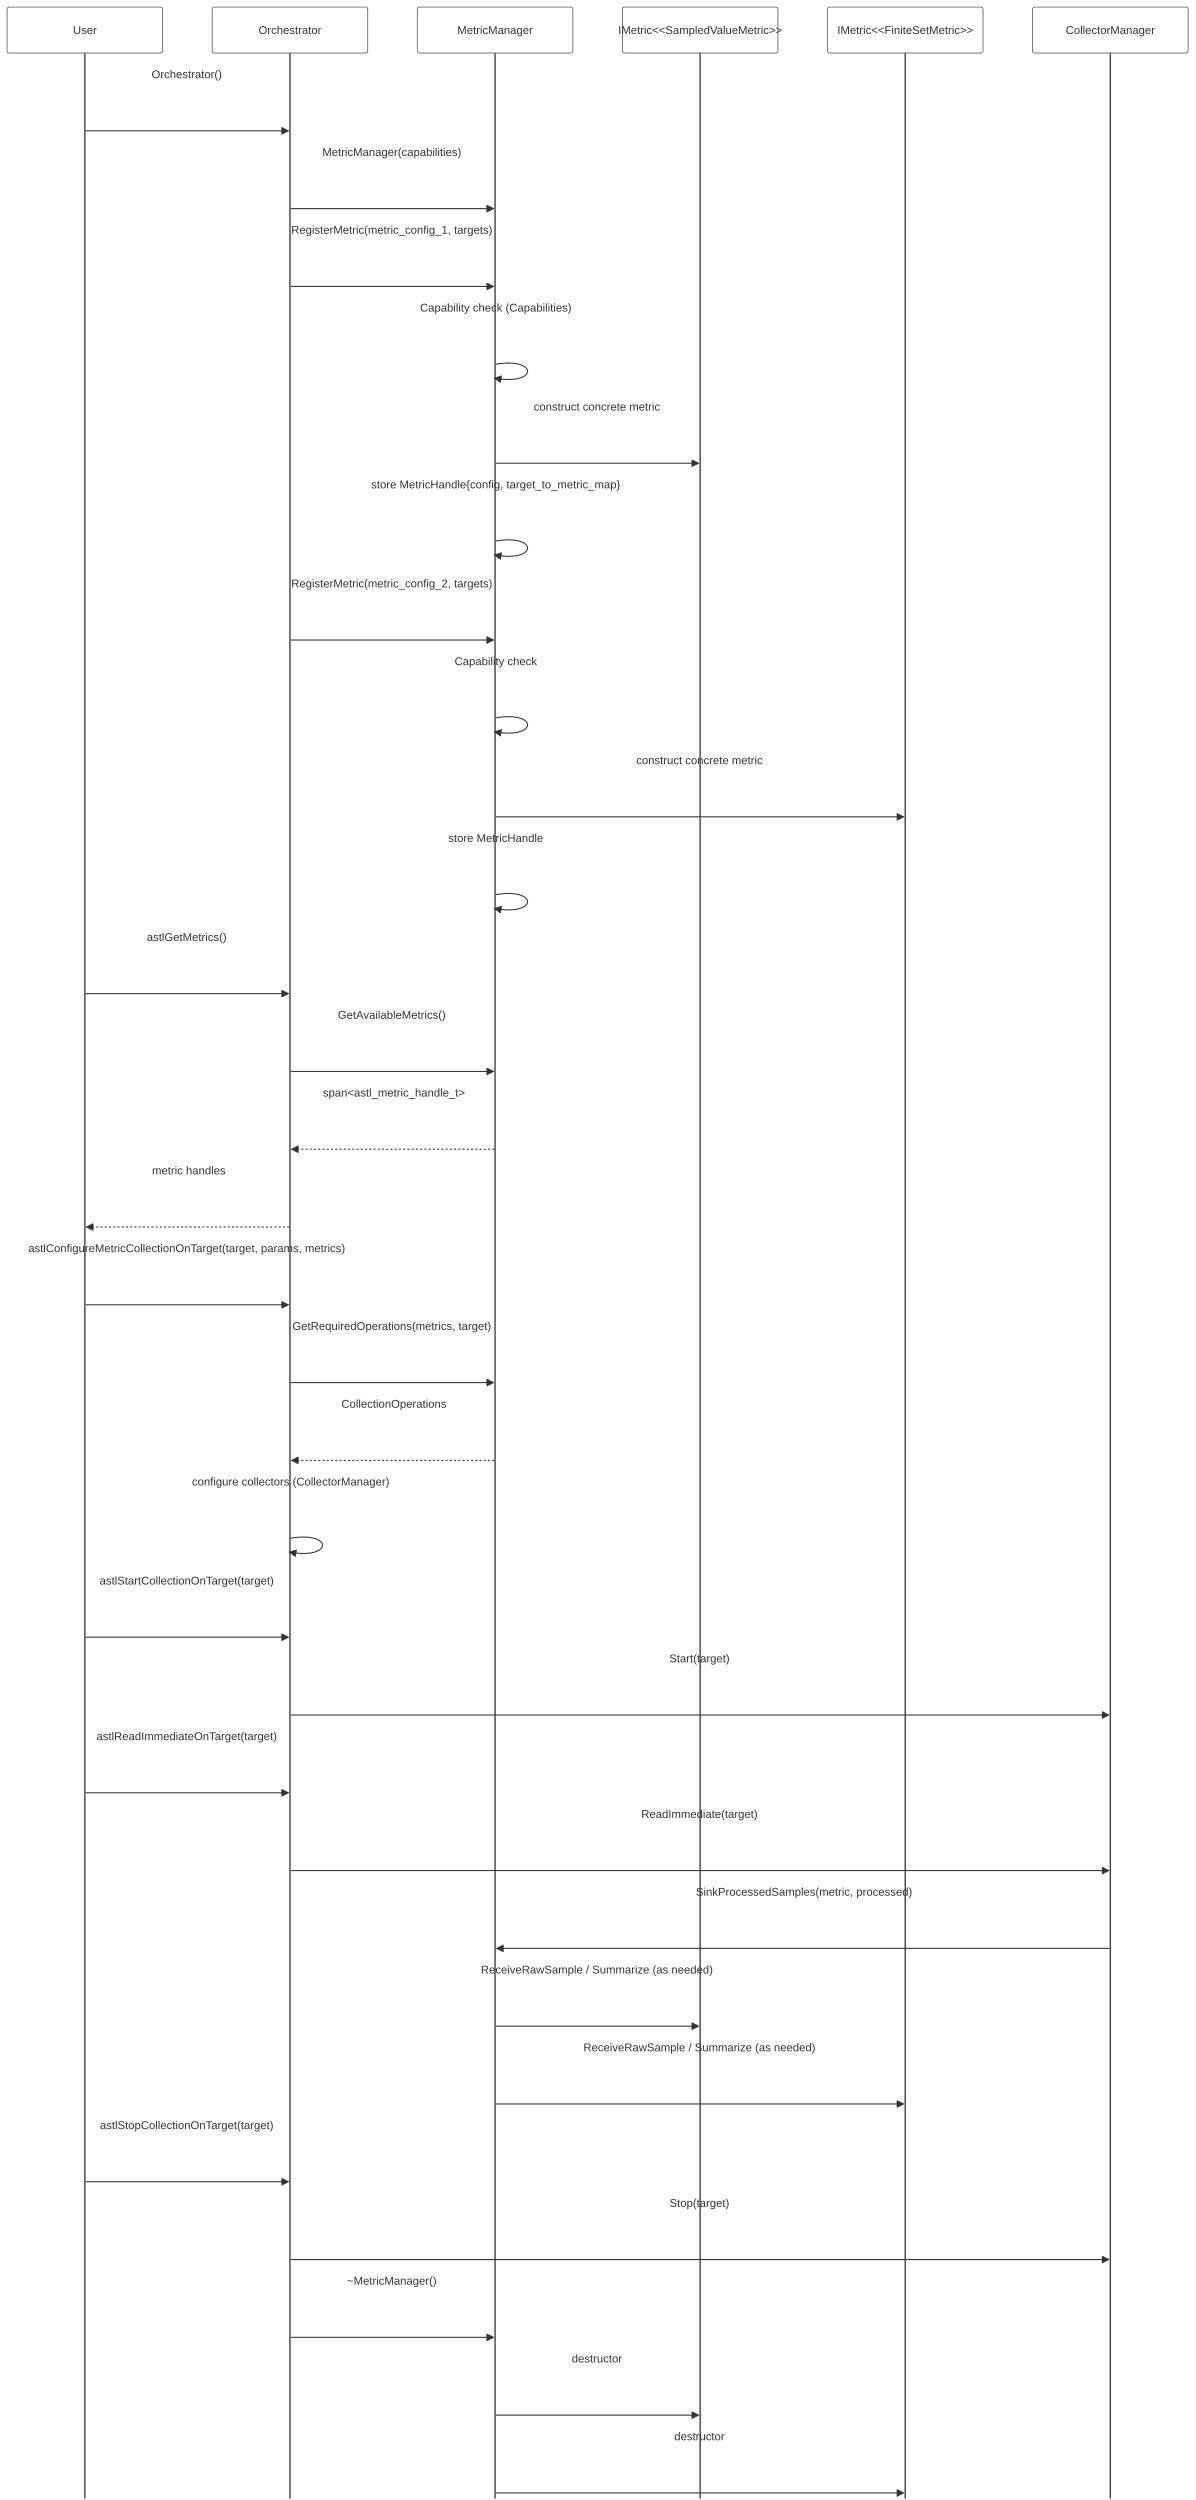
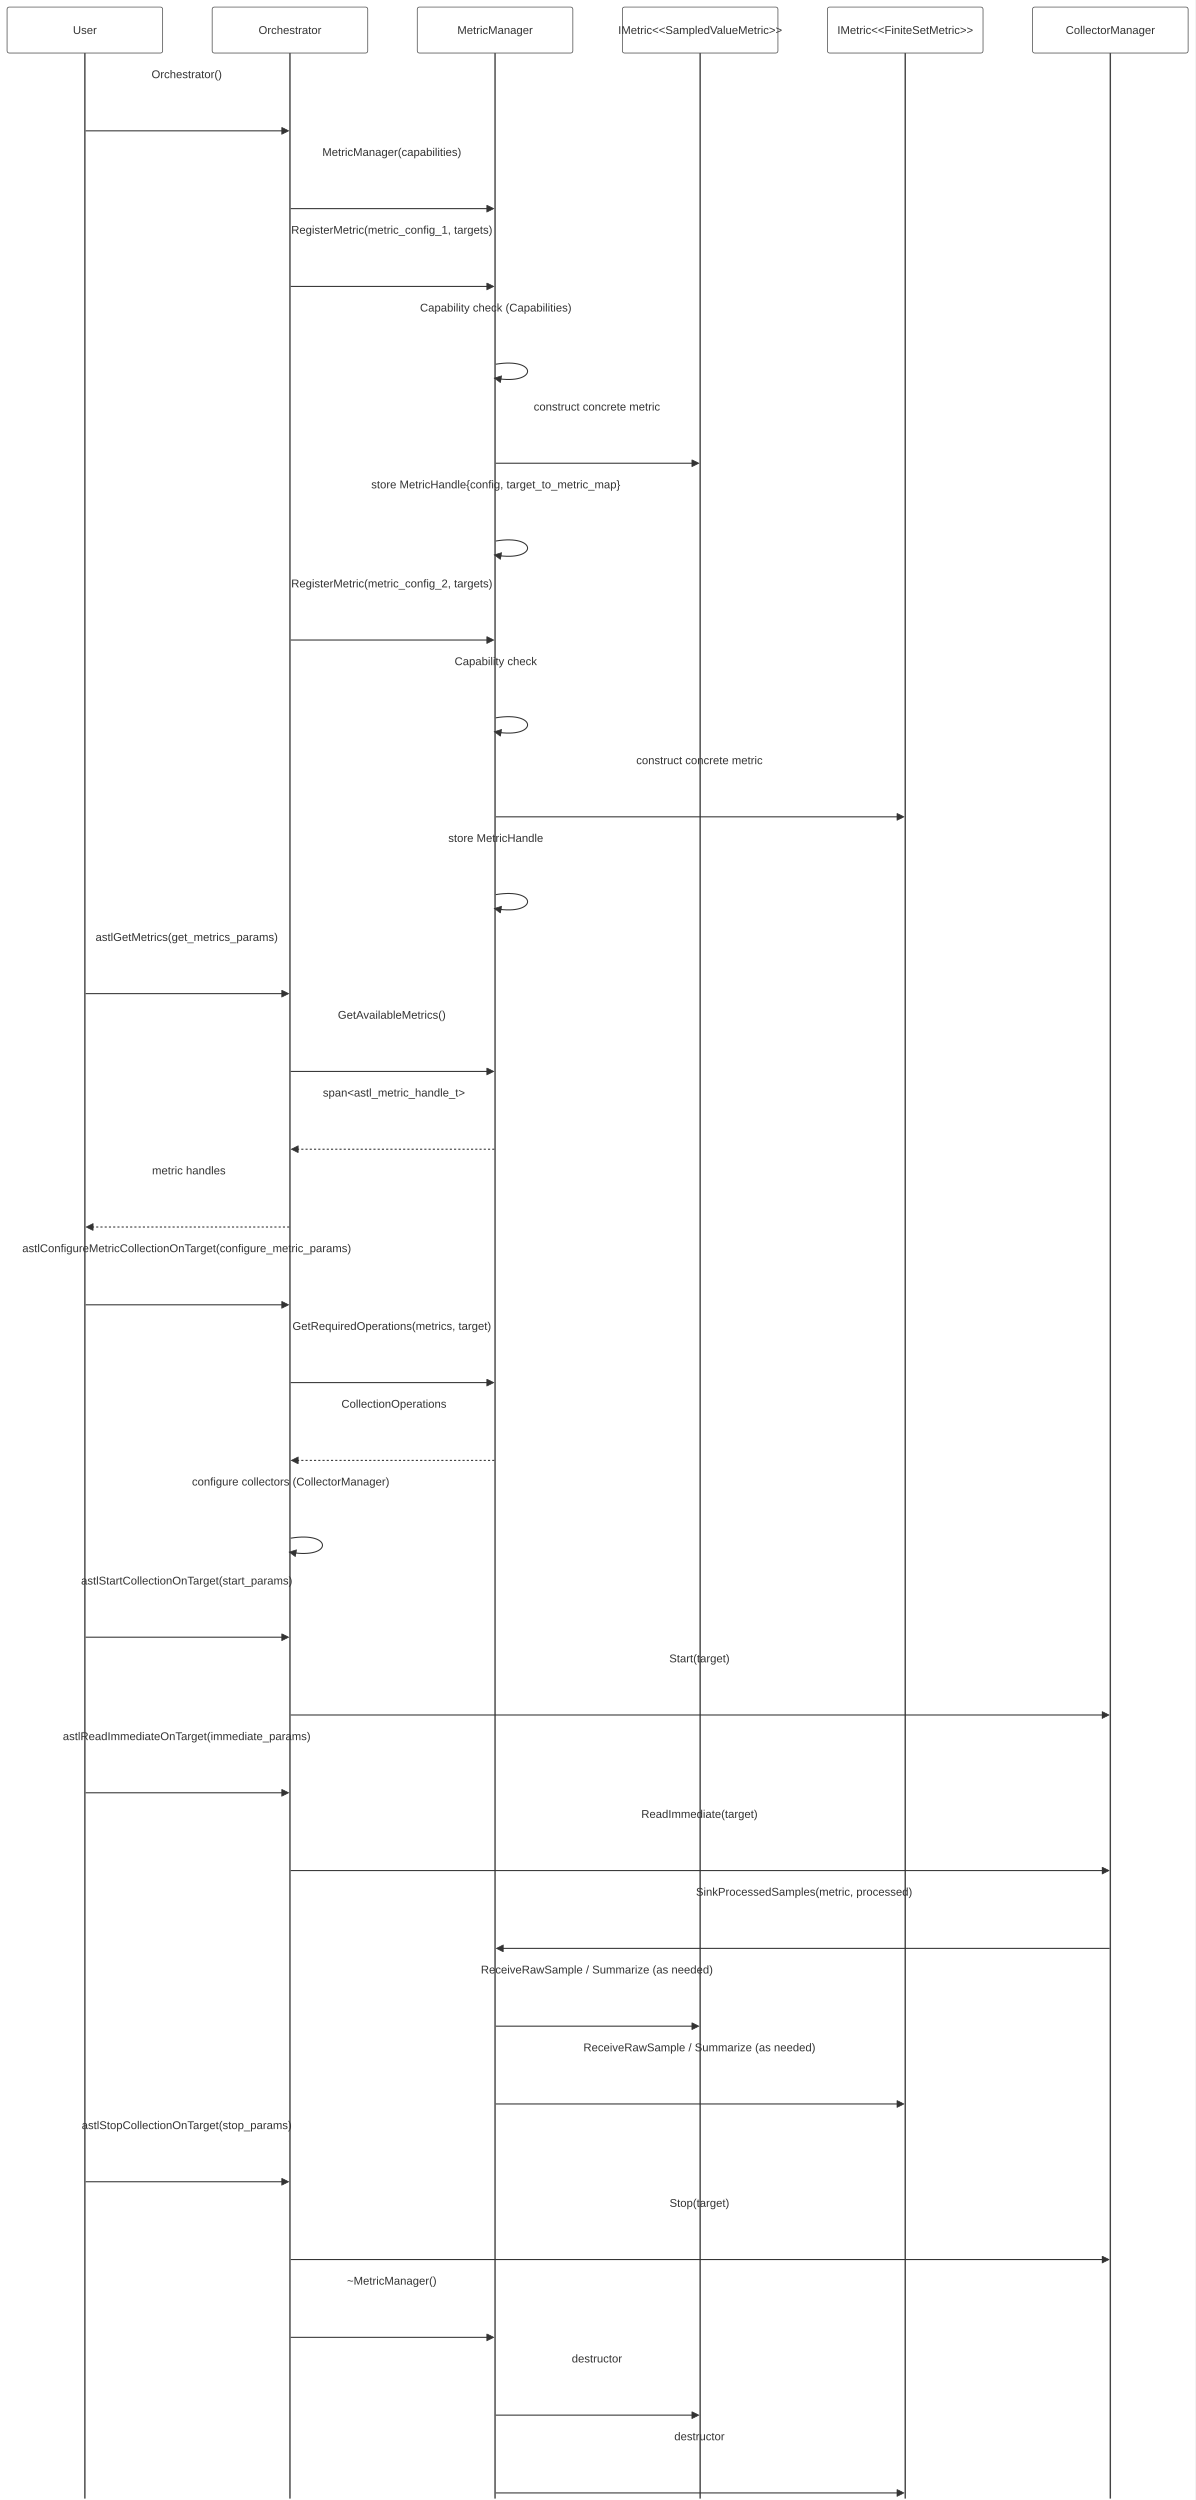
<svg xmlns="http://www.w3.org/2000/svg" id="mmd_MetricManager_sequence_mmd" viewBox="-10 -10 1690 3535" role="graphics-document document" aria-roledescription="sequence">
  <rect x="-10" y="-10" width="1690" height="3535" fill="white" />
  <g>
    <line id="actor5" x1="1560" y1="5" x2="1560" y2="3523" class="200" stroke-width="0.5px" stroke="#999" />
    <g id="root-5">
      <rect x="1450" y="0" fill="#eaeaea" stroke="#666" width="220" height="65" name="CollectorManager" rx="3" ry="3" class="actor actor-top" />
      <text x="1560" y="32.5" style="text-anchor: middle; font-size: 16px; font-weight: 400; font-family: &quot;trebuchet ms&quot;, verdana, arial, sans-serif;;" dominant-baseline="central" alignment-baseline="central" class="actor">
        <tspan x="1560" dy="0">CollectorManager</tspan>
      </text>
    </g>
  </g>
  <g>
    <line id="actor4" x1="1270" y1="5" x2="1270" y2="3523" class="200" stroke-width="0.5px" stroke="#999" />
    <g id="root-4">
      <rect x="1160" y="0" fill="#eaeaea" stroke="#666" width="220" height="65" name="Metric2" rx="3" ry="3" class="actor actor-top" />
      <text x="1270" y="32.5" style="text-anchor: middle; font-size: 16px; font-weight: 400; font-family: &quot;trebuchet ms&quot;, verdana, arial, sans-serif;;" dominant-baseline="central" alignment-baseline="central" class="actor">
        <tspan x="1270" dy="0">IMetric&lt;&lt;FiniteSetMetric&gt;&gt;</tspan>
      </text>
    </g>
  </g>
  <g>
    <line id="actor3" x1="980" y1="5" x2="980" y2="3523" class="200" stroke-width="0.5px" stroke="#999" />
    <g id="root-3">
      <rect x="870" y="0" fill="#eaeaea" stroke="#666" width="220" height="65" name="Metric1" rx="3" ry="3" class="actor actor-top" />
      <text x="980" y="32.5" style="text-anchor: middle; font-size: 16px; font-weight: 400; font-family: &quot;trebuchet ms&quot;, verdana, arial, sans-serif;;" dominant-baseline="central" alignment-baseline="central" class="actor">
        <tspan x="980" dy="0">IMetric&lt;&lt;SampledValueMetric&gt;&gt;</tspan>
      </text>
    </g>
  </g>
  <g>
    <line id="actor2" x1="690" y1="5" x2="690" y2="3523" class="200" stroke-width="0.5px" stroke="#999" />
    <g id="root-2">
      <rect x="580" y="0" fill="#eaeaea" stroke="#666" width="220" height="65" name="MetricManager" rx="3" ry="3" class="actor actor-top" />
      <text x="690" y="32.5" style="text-anchor: middle; font-size: 16px; font-weight: 400; font-family: &quot;trebuchet ms&quot;, verdana, arial, sans-serif;;" dominant-baseline="central" alignment-baseline="central" class="actor">
        <tspan x="690" dy="0">MetricManager</tspan>
      </text>
    </g>
  </g>
  <g>
    <line id="actor1" x1="400" y1="5" x2="400" y2="3523" class="200" stroke-width="0.5px" stroke="#999" />
    <g id="root-1">
      <rect x="290" y="0" fill="#eaeaea" stroke="#666" width="220" height="65" name="Orchestrator" rx="3" ry="3" class="actor actor-top" />
      <text x="400" y="32.5" style="text-anchor: middle; font-size: 16px; font-weight: 400; font-family: &quot;trebuchet ms&quot;, verdana, arial, sans-serif;;" dominant-baseline="central" alignment-baseline="central" class="actor">
        <tspan x="400" dy="0">Orchestrator</tspan>
      </text>
    </g>
  </g>
  <g>
    <line id="actor0" x1="110" y1="5" x2="110" y2="3523" class="200" stroke-width="0.5px" stroke="#999" />
    <g id="root-0">
      <rect x="0" y="0" fill="#eaeaea" stroke="#666" width="220" height="65" name="User" rx="3" ry="3" class="actor actor-top" />
      <text x="110" y="32.5" style="text-anchor: middle; font-size: 16px; font-weight: 400; font-family: &quot;trebuchet ms&quot;, verdana, arial, sans-serif;;" dominant-baseline="central" alignment-baseline="central" class="actor">
        <tspan x="110" dy="0">User</tspan>
      </text>
    </g>
  </g>
  <style>#mmd_MetricManager_sequence_mmd{font-family:"trebuchet ms",verdana,arial,sans-serif;font-size:13px;fill:#333;}#mmd_MetricManager_sequence_mmd .error-icon{fill:#ffffff;}#mmd_MetricManager_sequence_mmd .error-text{fill:#000000;stroke:#000000;}#mmd_MetricManager_sequence_mmd .edge-thickness-normal{stroke-width:2px;}#mmd_MetricManager_sequence_mmd .edge-thickness-thick{stroke-width:3.5px;}#mmd_MetricManager_sequence_mmd .edge-pattern-solid{stroke-dasharray:0;}#mmd_MetricManager_sequence_mmd .edge-pattern-dashed{stroke-dasharray:3;}#mmd_MetricManager_sequence_mmd .edge-pattern-dotted{stroke-dasharray:2;}#mmd_MetricManager_sequence_mmd .marker{fill:#000000;stroke:#000000;}#mmd_MetricManager_sequence_mmd .marker.cross{stroke:#000000;}#mmd_MetricManager_sequence_mmd svg{font-family:"trebuchet ms",verdana,arial,sans-serif;font-size:13px;}#mmd_MetricManager_sequence_mmd .actor{stroke:#444444;fill:#ffffff;}#mmd_MetricManager_sequence_mmd text.actor&gt;tspan{fill:#333;stroke:none;}#mmd_MetricManager_sequence_mmd .actor-line{stroke:grey;}#mmd_MetricManager_sequence_mmd .messageLine0{stroke-width:1.5;stroke-dasharray:none;stroke:#333;}#mmd_MetricManager_sequence_mmd .messageLine1{stroke-width:1.5;stroke-dasharray:2,2;stroke:#333;}#mmd_MetricManager_sequence_mmd #arrowhead path{fill:#333;stroke:#333;}#mmd_MetricManager_sequence_mmd .sequenceNumber{fill:#ffffff;}#mmd_MetricManager_sequence_mmd #sequencenumber{fill:#333;}#mmd_MetricManager_sequence_mmd #crosshead path{fill:#333;stroke:#333;}#mmd_MetricManager_sequence_mmd .messageText{fill:#333;stroke:none;}#mmd_MetricManager_sequence_mmd .labelBox{stroke:#444444;fill:#ffffff;}#mmd_MetricManager_sequence_mmd .labelText,#mmd_MetricManager_sequence_mmd .labelText&gt;tspan{fill:#333;stroke:none;}#mmd_MetricManager_sequence_mmd .loopText,#mmd_MetricManager_sequence_mmd .loopText&gt;tspan{fill:#333;stroke:none;}#mmd_MetricManager_sequence_mmd .loopLine{stroke-width:2px;stroke-dasharray:2,2;stroke:#444444;fill:#444444;}#mmd_MetricManager_sequence_mmd .note{stroke:hsl(52.683, 60%, 73.922%);fill:#fff5ad;}#mmd_MetricManager_sequence_mmd .noteText,#mmd_MetricManager_sequence_mmd .noteText&gt;tspan{fill:#333;stroke:none;}#mmd_MetricManager_sequence_mmd .activation0{fill:hsl(-120, 0%, 100%);stroke:hsl(-120, 0%, 90%);}#mmd_MetricManager_sequence_mmd .activation1{fill:hsl(-120, 0%, 100%);stroke:hsl(-120, 0%, 90%);}#mmd_MetricManager_sequence_mmd .activation2{fill:hsl(-120, 0%, 100%);stroke:hsl(-120, 0%, 90%);}#mmd_MetricManager_sequence_mmd .actorPopupMenu{position:absolute;}#mmd_MetricManager_sequence_mmd .actorPopupMenuPanel{position:absolute;fill:#ffffff;box-shadow:0px 8px 16px 0px rgba(0,0,0,0.2);filter:drop-shadow(3px 5px 2px rgb(0 0 0 / 0.4));}#mmd_MetricManager_sequence_mmd .actor-man line{stroke:#444444;fill:#ffffff;}#mmd_MetricManager_sequence_mmd .actor-man circle,#mmd_MetricManager_sequence_mmd line{stroke:#444444;fill:#ffffff;stroke-width:2px;}#mmd_MetricManager_sequence_mmd :root{--mermaid-font-family:"trebuchet ms",verdana,arial,sans-serif;}</style>
  <g />
  <defs>
    <symbol id="computer" width="24" height="24">
      <path transform="scale(.5)" d="M2 2v13h20v-13h-20zm18 11h-16v-9h16v9zm-10.228 6l.466-1h3.524l.467 1h-4.457zm14.228 3h-24l2-6h2.104l-1.33 4h18.45l-1.297-4h2.073l2 6zm-5-10h-14v-7h14v7z" />
    </symbol>
  </defs>
  <defs>
    <symbol id="database" fill-rule="evenodd" clip-rule="evenodd">
      <path transform="scale(.5)" d="M12.258.001l.256.004.255.005.253.008.251.01.249.012.247.015.246.016.242.019.241.02.239.023.236.024.233.027.231.028.229.031.225.032.223.034.22.036.217.038.214.04.211.041.208.043.205.045.201.046.198.048.194.05.191.051.187.053.183.054.18.056.175.057.172.059.168.06.163.061.16.063.155.064.15.066.074.033.073.033.071.034.07.034.069.035.068.035.067.035.066.035.064.036.064.036.062.036.06.036.06.037.058.037.058.037.055.038.055.038.053.038.052.038.051.039.05.039.048.039.047.039.045.04.044.04.043.04.041.04.04.041.039.041.037.041.036.041.034.041.033.042.032.042.03.042.029.042.027.042.026.043.024.043.023.043.021.043.02.043.018.044.017.043.015.044.013.044.012.044.011.045.009.044.007.045.006.045.004.045.002.045.001.045v17l-.001.045-.002.045-.004.045-.006.045-.007.045-.009.044-.011.045-.012.044-.013.044-.015.044-.017.043-.018.044-.02.043-.021.043-.023.043-.024.043-.026.043-.027.042-.029.042-.03.042-.032.042-.033.042-.034.041-.036.041-.037.041-.039.041-.04.041-.041.04-.043.04-.044.04-.045.04-.047.039-.048.039-.05.039-.051.039-.052.038-.053.038-.055.038-.055.038-.058.037-.058.037-.06.037-.06.036-.062.036-.064.036-.064.036-.066.035-.067.035-.068.035-.069.035-.07.034-.071.034-.073.033-.074.033-.15.066-.155.064-.16.063-.163.061-.168.06-.172.059-.175.057-.18.056-.183.054-.187.053-.191.051-.194.05-.198.048-.201.046-.205.045-.208.043-.211.041-.214.04-.217.038-.22.036-.223.034-.225.032-.229.031-.231.028-.233.027-.236.024-.239.023-.241.02-.242.019-.246.016-.247.015-.249.012-.251.01-.253.008-.255.005-.256.004-.258.001-.258-.001-.256-.004-.255-.005-.253-.008-.251-.01-.249-.012-.247-.015-.245-.016-.243-.019-.241-.02-.238-.023-.236-.024-.234-.027-.231-.028-.228-.031-.226-.032-.223-.034-.22-.036-.217-.038-.214-.04-.211-.041-.208-.043-.204-.045-.201-.046-.198-.048-.195-.05-.19-.051-.187-.053-.184-.054-.179-.056-.176-.057-.172-.059-.167-.06-.164-.061-.159-.063-.155-.064-.151-.066-.074-.033-.072-.033-.072-.034-.07-.034-.069-.035-.068-.035-.067-.035-.066-.035-.064-.036-.063-.036-.062-.036-.061-.036-.06-.037-.058-.037-.057-.037-.056-.038-.055-.038-.053-.038-.052-.038-.051-.039-.049-.039-.049-.039-.046-.039-.046-.04-.044-.04-.043-.04-.041-.04-.04-.041-.039-.041-.037-.041-.036-.041-.034-.041-.033-.042-.032-.042-.03-.042-.029-.042-.027-.042-.026-.043-.024-.043-.023-.043-.021-.043-.02-.043-.018-.044-.017-.043-.015-.044-.013-.044-.012-.044-.011-.045-.009-.044-.007-.045-.006-.045-.004-.045-.002-.045-.001-.045v-17l.001-.045.002-.045.004-.045.006-.045.007-.045.009-.044.011-.045.012-.044.013-.044.015-.044.017-.043.018-.044.02-.043.021-.043.023-.043.024-.043.026-.043.027-.042.029-.042.03-.042.032-.042.033-.042.034-.041.036-.041.037-.041.039-.041.04-.041.041-.04.043-.04.044-.04.046-.04.046-.039.049-.039.049-.039.051-.039.052-.038.053-.038.055-.038.056-.038.057-.037.058-.037.06-.037.061-.036.062-.036.063-.036.064-.036.066-.035.067-.035.068-.035.069-.035.07-.034.072-.034.072-.033.074-.033.151-.066.155-.064.159-.063.164-.061.167-.06.172-.059.176-.057.179-.056.184-.054.187-.053.19-.051.195-.05.198-.048.201-.046.204-.045.208-.043.211-.041.214-.04.217-.038.22-.036.223-.034.226-.032.228-.031.231-.028.234-.027.236-.024.238-.023.241-.02.243-.019.245-.016.247-.015.249-.012.251-.01.253-.008.255-.005.256-.004.258-.001.258.001zm-9.258 20.499v.01l.001.021.003.021.004.022.005.021.006.022.007.022.009.023.01.022.011.023.012.023.013.023.015.023.016.024.017.023.018.024.019.024.021.024.022.025.023.024.024.025.052.049.056.05.061.051.066.051.07.051.075.051.079.052.084.052.088.052.092.052.097.052.102.051.105.052.11.052.114.051.119.051.123.051.127.05.131.05.135.05.139.048.144.049.147.047.152.047.155.047.16.045.163.045.167.043.171.043.176.041.178.041.183.039.187.039.19.037.194.035.197.035.202.033.204.031.209.03.212.029.216.027.219.025.222.024.226.021.23.02.233.018.236.016.24.015.243.012.246.01.249.008.253.005.256.004.259.001.26-.001.257-.004.254-.005.25-.008.247-.011.244-.012.241-.014.237-.016.233-.018.231-.021.226-.021.224-.024.22-.026.216-.027.212-.028.21-.031.205-.031.202-.034.198-.034.194-.036.191-.037.187-.039.183-.04.179-.04.175-.042.172-.043.168-.044.163-.045.16-.046.155-.046.152-.047.148-.048.143-.049.139-.049.136-.05.131-.05.126-.05.123-.051.118-.052.114-.051.11-.052.106-.052.101-.052.096-.052.092-.052.088-.053.083-.051.079-.052.074-.052.07-.051.065-.051.06-.051.056-.05.051-.05.023-.024.023-.025.021-.024.02-.024.019-.024.018-.024.017-.024.015-.023.014-.024.013-.023.012-.023.01-.023.01-.022.008-.022.006-.022.006-.022.004-.022.004-.021.001-.021.001-.021v-4.127l-.077.055-.08.053-.083.054-.085.053-.087.052-.09.052-.093.051-.095.05-.097.05-.1.049-.102.049-.105.048-.106.047-.109.047-.111.046-.114.045-.115.045-.118.044-.12.043-.122.042-.124.042-.126.041-.128.04-.13.04-.132.038-.134.038-.135.037-.138.037-.139.035-.142.035-.143.034-.144.033-.147.032-.148.031-.15.03-.151.03-.153.029-.154.027-.156.027-.158.026-.159.025-.161.024-.162.023-.163.022-.165.021-.166.02-.167.019-.169.018-.169.017-.171.016-.173.015-.173.014-.175.013-.175.012-.177.011-.178.01-.179.008-.179.008-.181.006-.182.005-.182.004-.184.003-.184.002h-.37l-.184-.002-.184-.003-.182-.004-.182-.005-.181-.006-.179-.008-.179-.008-.178-.01-.176-.011-.176-.012-.175-.013-.173-.014-.172-.015-.171-.016-.17-.017-.169-.018-.167-.019-.166-.02-.165-.021-.163-.022-.162-.023-.161-.024-.159-.025-.157-.026-.156-.027-.155-.027-.153-.029-.151-.03-.15-.03-.148-.031-.146-.032-.145-.033-.143-.034-.141-.035-.14-.035-.137-.037-.136-.037-.134-.038-.132-.038-.13-.04-.128-.04-.126-.041-.124-.042-.122-.042-.12-.044-.117-.043-.116-.045-.113-.045-.112-.046-.109-.047-.106-.047-.105-.048-.102-.049-.1-.049-.097-.05-.095-.05-.093-.052-.09-.051-.087-.052-.085-.053-.083-.054-.08-.054-.077-.054v4.127zm0-5.654v.011l.001.021.003.021.004.021.005.022.006.022.007.022.009.022.01.022.011.023.012.023.013.023.015.024.016.023.017.024.018.024.019.024.021.024.022.024.023.025.024.024.052.05.056.05.061.05.066.051.07.051.075.052.079.051.084.052.088.052.092.052.097.052.102.052.105.052.11.051.114.051.119.052.123.05.127.051.131.05.135.049.139.049.144.048.147.048.152.047.155.046.16.045.163.045.167.044.171.042.176.042.178.04.183.04.187.038.19.037.194.036.197.034.202.033.204.032.209.03.212.028.216.027.219.025.222.024.226.022.23.02.233.018.236.016.24.014.243.012.246.01.249.008.253.006.256.003.259.001.26-.001.257-.003.254-.006.25-.008.247-.01.244-.012.241-.015.237-.016.233-.018.231-.02.226-.022.224-.024.22-.025.216-.027.212-.029.21-.03.205-.032.202-.033.198-.035.194-.036.191-.037.187-.039.183-.039.179-.041.175-.042.172-.043.168-.044.163-.045.16-.045.155-.047.152-.047.148-.048.143-.048.139-.05.136-.049.131-.05.126-.051.123-.051.118-.051.114-.052.11-.052.106-.052.101-.052.096-.052.092-.052.088-.052.083-.052.079-.052.074-.051.07-.052.065-.051.06-.05.056-.051.051-.049.023-.025.023-.024.021-.025.02-.024.019-.024.018-.024.017-.024.015-.023.014-.023.013-.024.012-.022.01-.023.01-.023.008-.022.006-.022.006-.022.004-.021.004-.022.001-.021.001-.021v-4.139l-.077.054-.08.054-.083.054-.085.052-.087.053-.09.051-.093.051-.095.051-.097.05-.1.049-.102.049-.105.048-.106.047-.109.047-.111.046-.114.045-.115.044-.118.044-.12.044-.122.042-.124.042-.126.041-.128.04-.13.039-.132.039-.134.038-.135.037-.138.036-.139.036-.142.035-.143.033-.144.033-.147.033-.148.031-.15.03-.151.03-.153.028-.154.028-.156.027-.158.026-.159.025-.161.024-.162.023-.163.022-.165.021-.166.02-.167.019-.169.018-.169.017-.171.016-.173.015-.173.014-.175.013-.175.012-.177.011-.178.009-.179.009-.179.007-.181.007-.182.005-.182.004-.184.003-.184.002h-.37l-.184-.002-.184-.003-.182-.004-.182-.005-.181-.007-.179-.007-.179-.009-.178-.009-.176-.011-.176-.012-.175-.013-.173-.014-.172-.015-.171-.016-.17-.017-.169-.018-.167-.019-.166-.02-.165-.021-.163-.022-.162-.023-.161-.024-.159-.025-.157-.026-.156-.027-.155-.028-.153-.028-.151-.03-.15-.03-.148-.031-.146-.033-.145-.033-.143-.033-.141-.035-.14-.036-.137-.036-.136-.037-.134-.038-.132-.039-.13-.039-.128-.04-.126-.041-.124-.042-.122-.043-.12-.043-.117-.044-.116-.044-.113-.046-.112-.046-.109-.046-.106-.047-.105-.048-.102-.049-.1-.049-.097-.05-.095-.051-.093-.051-.09-.051-.087-.053-.085-.052-.083-.054-.08-.054-.077-.054v4.139zm0-5.666v.011l.001.02.003.022.004.021.005.022.006.021.007.022.009.023.01.022.011.023.012.023.013.023.015.023.016.024.017.024.018.023.019.024.021.025.022.024.023.024.024.025.052.05.056.05.061.05.066.051.07.051.075.052.079.051.084.052.088.052.092.052.097.052.102.052.105.051.11.052.114.051.119.051.123.051.127.05.131.05.135.05.139.049.144.048.147.048.152.047.155.046.16.045.163.045.167.043.171.043.176.042.178.04.183.04.187.038.19.037.194.036.197.034.202.033.204.032.209.03.212.028.216.027.219.025.222.024.226.021.23.02.233.018.236.017.24.014.243.012.246.01.249.008.253.006.256.003.259.001.26-.001.257-.003.254-.006.25-.008.247-.01.244-.013.241-.014.237-.016.233-.018.231-.02.226-.022.224-.024.22-.025.216-.027.212-.029.21-.03.205-.032.202-.033.198-.035.194-.036.191-.037.187-.039.183-.039.179-.041.175-.042.172-.043.168-.044.163-.045.16-.045.155-.047.152-.047.148-.048.143-.049.139-.049.136-.049.131-.051.126-.05.123-.051.118-.052.114-.051.11-.052.106-.052.101-.052.096-.052.092-.052.088-.052.083-.052.079-.052.074-.052.07-.051.065-.051.06-.051.056-.05.051-.049.023-.025.023-.025.021-.024.02-.024.019-.024.018-.024.017-.024.015-.023.014-.024.013-.023.012-.023.01-.022.01-.023.008-.022.006-.022.006-.022.004-.022.004-.021.001-.021.001-.021v-4.153l-.077.054-.08.054-.083.053-.085.053-.087.053-.09.051-.093.051-.095.051-.097.05-.1.049-.102.048-.105.048-.106.048-.109.046-.111.046-.114.046-.115.044-.118.044-.12.043-.122.043-.124.042-.126.041-.128.04-.13.039-.132.039-.134.038-.135.037-.138.036-.139.036-.142.034-.143.034-.144.033-.147.032-.148.032-.15.03-.151.03-.153.028-.154.028-.156.027-.158.026-.159.024-.161.024-.162.023-.163.023-.165.021-.166.02-.167.019-.169.018-.169.017-.171.016-.173.015-.173.014-.175.013-.175.012-.177.01-.178.01-.179.009-.179.007-.181.006-.182.006-.182.004-.184.003-.184.001-.185.001-.185-.001-.184-.001-.184-.003-.182-.004-.182-.006-.181-.006-.179-.007-.179-.009-.178-.01-.176-.01-.176-.012-.175-.013-.173-.014-.172-.015-.171-.016-.17-.017-.169-.018-.167-.019-.166-.02-.165-.021-.163-.023-.162-.023-.161-.024-.159-.024-.157-.026-.156-.027-.155-.028-.153-.028-.151-.03-.15-.03-.148-.032-.146-.032-.145-.033-.143-.034-.141-.034-.14-.036-.137-.036-.136-.037-.134-.038-.132-.039-.13-.039-.128-.041-.126-.041-.124-.041-.122-.043-.12-.043-.117-.044-.116-.044-.113-.046-.112-.046-.109-.046-.106-.048-.105-.048-.102-.048-.1-.05-.097-.049-.095-.051-.093-.051-.09-.052-.087-.052-.085-.053-.083-.053-.08-.054-.077-.054v4.153zm8.74-8.179l-.257.004-.254.005-.25.008-.247.011-.244.012-.241.014-.237.016-.233.018-.231.021-.226.022-.224.023-.22.026-.216.027-.212.028-.21.031-.205.032-.202.033-.198.034-.194.036-.191.038-.187.038-.183.04-.179.041-.175.042-.172.043-.168.043-.163.045-.16.046-.155.046-.152.048-.148.048-.143.048-.139.049-.136.05-.131.05-.126.051-.123.051-.118.051-.114.052-.11.052-.106.052-.101.052-.096.052-.092.052-.088.052-.083.052-.079.052-.074.051-.07.052-.065.051-.06.05-.056.05-.051.05-.023.025-.023.024-.021.024-.02.025-.019.024-.018.024-.017.023-.015.024-.014.023-.013.023-.012.023-.01.023-.01.022-.008.022-.006.023-.006.021-.004.022-.004.021-.001.021-.001.021.001.021.001.021.004.021.004.022.006.021.006.023.008.022.01.022.01.023.012.023.013.023.014.023.015.024.017.023.018.024.019.024.02.025.021.024.023.024.023.025.051.05.056.05.06.05.065.051.07.052.074.051.079.052.083.052.088.052.092.052.096.052.101.052.106.052.11.052.114.052.118.051.123.051.126.051.131.05.136.05.139.049.143.048.148.048.152.048.155.046.16.046.163.045.168.043.172.043.175.042.179.041.183.04.187.038.191.038.194.036.198.034.202.033.205.032.21.031.212.028.216.027.22.026.224.023.226.022.231.021.233.018.237.016.241.014.244.012.247.011.25.008.254.005.257.004.26.001.26-.001.257-.004.254-.005.25-.008.247-.011.244-.012.241-.014.237-.016.233-.018.231-.021.226-.022.224-.023.22-.026.216-.027.212-.028.21-.031.205-.032.202-.033.198-.034.194-.036.191-.038.187-.038.183-.04.179-.041.175-.042.172-.043.168-.043.163-.045.16-.046.155-.046.152-.048.148-.048.143-.048.139-.049.136-.05.131-.05.126-.051.123-.051.118-.051.114-.052.11-.052.106-.052.101-.052.096-.052.092-.052.088-.052.083-.052.079-.052.074-.051.07-.052.065-.051.06-.05.056-.05.051-.05.023-.025.023-.024.021-.024.02-.025.019-.024.018-.024.017-.023.015-.024.014-.023.013-.023.012-.023.01-.023.01-.022.008-.022.006-.023.006-.021.004-.022.004-.021.001-.021.001-.021-.001-.021-.001-.021-.004-.021-.004-.022-.006-.021-.006-.023-.008-.022-.01-.022-.01-.023-.012-.023-.013-.023-.014-.023-.015-.024-.017-.023-.018-.024-.019-.024-.02-.025-.021-.024-.023-.024-.023-.025-.051-.05-.056-.05-.06-.05-.065-.051-.07-.052-.074-.051-.079-.052-.083-.052-.088-.052-.092-.052-.096-.052-.101-.052-.106-.052-.11-.052-.114-.052-.118-.051-.123-.051-.126-.051-.131-.05-.136-.05-.139-.049-.143-.048-.148-.048-.152-.048-.155-.046-.16-.046-.163-.045-.168-.043-.172-.043-.175-.042-.179-.041-.183-.04-.187-.038-.191-.038-.194-.036-.198-.034-.202-.033-.205-.032-.21-.031-.212-.028-.216-.027-.22-.026-.224-.023-.226-.022-.231-.021-.233-.018-.237-.016-.241-.014-.244-.012-.247-.011-.25-.008-.254-.005-.257-.004-.26-.001-.26.001z" />
    </symbol>
  </defs>
  <defs>
    <symbol id="clock" width="24" height="24">
      <path transform="scale(.5)" d="M12 2c5.514 0 10 4.486 10 10s-4.486 10-10 10-10-4.486-10-10 4.486-10 10-10zm0-2c-6.627 0-12 5.373-12 12s5.373 12 12 12 12-5.373 12-12-5.373-12-12-12zm5.848 12.459c.202.038.202.333.001.372-1.907.361-6.045 1.111-6.547 1.111-.719 0-1.301-.582-1.301-1.301 0-.512.77-5.447 1.125-7.445.034-.192.312-.181.343.014l.985 6.238 5.394 1.011z" />
    </symbol>
  </defs>
  <defs>
    <marker id="arrowhead" refX="7.9" refY="5" markerUnits="userSpaceOnUse" markerWidth="12" markerHeight="12" orient="auto">
      <path d="M 0 0 L 10 5 L 0 10 z" />
    </marker>
  </defs>
  <defs>
    <marker id="crosshead" markerWidth="15" markerHeight="8" orient="auto" refX="4" refY="4.5">
      <path fill="none" stroke="#000000" style="stroke-dasharray: 0, 0;" stroke-width="1pt" d="M 1,2 L 6,7 M 6,2 L 1,7" />
    </marker>
  </defs>
  <defs>
    <marker id="filled-head" refX="15.5" refY="7" markerWidth="20" markerHeight="28" orient="auto">
      <path d="M 18,7 L9,13 L14,7 L9,1 Z" />
    </marker>
  </defs>
  <defs>
    <marker id="sequencenumber" refX="15" refY="15" markerWidth="60" markerHeight="40" orient="auto">
      <circle cx="15" cy="15" r="6" />
    </marker>
  </defs>
  <text x="254" y="80" text-anchor="middle" dominant-baseline="middle" alignment-baseline="middle" style="font-family: &quot;trebuchet ms&quot;, verdana, arial, sans-serif;; font-size: 16px; font-weight: 400;" class="messageText" dy="1em">Orchestrator()</text>
  <line x1="111" y1="175" x2="396" y2="175" class="messageLine0" stroke-width="2" stroke="none" style="fill: none;" marker-end="url(#arrowhead)" />
  <text x="544" y="190" text-anchor="middle" dominant-baseline="middle" alignment-baseline="middle" style="font-family: &quot;trebuchet ms&quot;, verdana, arial, sans-serif;; font-size: 16px; font-weight: 400;" class="messageText" dy="1em">MetricManager(capabilities)</text>
  <line x1="401" y1="285" x2="686" y2="285" class="messageLine0" stroke-width="2" stroke="none" style="fill: none;" marker-end="url(#arrowhead)" />
  <text x="544" y="300" text-anchor="middle" dominant-baseline="middle" alignment-baseline="middle" style="font-family: &quot;trebuchet ms&quot;, verdana, arial, sans-serif;; font-size: 16px; font-weight: 400;" class="messageText" dy="1em">RegisterMetric(metric_config_1, targets)</text>
  <line x1="401" y1="395" x2="686" y2="395" class="messageLine0" stroke-width="2" stroke="none" style="fill: none;" marker-end="url(#arrowhead)" />
  <text x="691" y="410" text-anchor="middle" dominant-baseline="middle" alignment-baseline="middle" style="font-family: &quot;trebuchet ms&quot;, verdana, arial, sans-serif;; font-size: 16px; font-weight: 400;" class="messageText" dy="1em">Capability check (Capabilities)</text>
  <path d="M 691,505 C 751,495 751,535 691,525" class="messageLine0" stroke-width="2" stroke="none" style="fill: none;" marker-end="url(#arrowhead)" />
  <text x="834" y="550" text-anchor="middle" dominant-baseline="middle" alignment-baseline="middle" style="font-family: &quot;trebuchet ms&quot;, verdana, arial, sans-serif;; font-size: 16px; font-weight: 400;" class="messageText" dy="1em">construct concrete metric</text>
  <line x1="691" y1="645" x2="976" y2="645" class="messageLine0" stroke-width="2" stroke="none" style="fill: none;" marker-end="url(#arrowhead)" />
  <text x="691" y="660" text-anchor="middle" dominant-baseline="middle" alignment-baseline="middle" style="font-family: &quot;trebuchet ms&quot;, verdana, arial, sans-serif;; font-size: 16px; font-weight: 400;" class="messageText" dy="1em">store MetricHandle{config, target_to_metric_map}</text>
  <path d="M 691,755 C 751,745 751,785 691,775" class="messageLine0" stroke-width="2" stroke="none" style="fill: none;" marker-end="url(#arrowhead)" />
  <text x="544" y="800" text-anchor="middle" dominant-baseline="middle" alignment-baseline="middle" style="font-family: &quot;trebuchet ms&quot;, verdana, arial, sans-serif;; font-size: 16px; font-weight: 400;" class="messageText" dy="1em">RegisterMetric(metric_config_2, targets)</text>
  <line x1="401" y1="895" x2="686" y2="895" class="messageLine0" stroke-width="2" stroke="none" style="fill: none;" marker-end="url(#arrowhead)" />
  <text x="691" y="910" text-anchor="middle" dominant-baseline="middle" alignment-baseline="middle" style="font-family: &quot;trebuchet ms&quot;, verdana, arial, sans-serif;; font-size: 16px; font-weight: 400;" class="messageText" dy="1em">Capability check</text>
  <path d="M 691,1005 C 751,995 751,1035 691,1025" class="messageLine0" stroke-width="2" stroke="none" style="fill: none;" marker-end="url(#arrowhead)" />
  <text x="979" y="1050" text-anchor="middle" dominant-baseline="middle" alignment-baseline="middle" style="font-family: &quot;trebuchet ms&quot;, verdana, arial, sans-serif;; font-size: 16px; font-weight: 400;" class="messageText" dy="1em">construct concrete metric</text>
  <line x1="691" y1="1145" x2="1266" y2="1145" class="messageLine0" stroke-width="2" stroke="none" style="fill: none;" marker-end="url(#arrowhead)" />
  <text x="691" y="1160" text-anchor="middle" dominant-baseline="middle" alignment-baseline="middle" style="font-family: &quot;trebuchet ms&quot;, verdana, arial, sans-serif;; font-size: 16px; font-weight: 400;" class="messageText" dy="1em">store MetricHandle</text>
  <path d="M 691,1255 C 751,1245 751,1285 691,1275" class="messageLine0" stroke-width="2" stroke="none" style="fill: none;" marker-end="url(#arrowhead)" />
-   <text x="254" y="1300" text-anchor="middle" dominant-baseline="middle" alignment-baseline="middle" style="font-family: &quot;trebuchet ms&quot;, verdana, arial, sans-serif;; font-size: 16px; font-weight: 400;" class="messageText" dy="1em">astlGetMetrics()</text>
+   <text x="254" y="1300" text-anchor="middle" dominant-baseline="middle" alignment-baseline="middle" style="font-family: &quot;trebuchet ms&quot;, verdana, arial, sans-serif;; font-size: 16px; font-weight: 400;" class="messageText" dy="1em">astlGetMetrics(get_metrics_params)</text>
  <line x1="111" y1="1395" x2="396" y2="1395" class="messageLine0" stroke-width="2" stroke="none" style="fill: none;" marker-end="url(#arrowhead)" />
  <text x="544" y="1410" text-anchor="middle" dominant-baseline="middle" alignment-baseline="middle" style="font-family: &quot;trebuchet ms&quot;, verdana, arial, sans-serif;; font-size: 16px; font-weight: 400;" class="messageText" dy="1em">GetAvailableMetrics()</text>
  <line x1="401" y1="1505" x2="686" y2="1505" class="messageLine0" stroke-width="2" stroke="none" style="fill: none;" marker-end="url(#arrowhead)" />
  <text x="547" y="1520" text-anchor="middle" dominant-baseline="middle" alignment-baseline="middle" style="font-family: &quot;trebuchet ms&quot;, verdana, arial, sans-serif;; font-size: 16px; font-weight: 400;" class="messageText" dy="1em">span&lt;astl_metric_handle_t&gt;</text>
  <line x1="689" y1="1615" x2="404" y2="1615" style="stroke-dasharray: 3, 3; fill: none;" class="messageLine1" stroke-width="2" stroke="none" marker-end="url(#arrowhead)" />
  <text x="257" y="1630" text-anchor="middle" dominant-baseline="middle" alignment-baseline="middle" style="font-family: &quot;trebuchet ms&quot;, verdana, arial, sans-serif;; font-size: 16px; font-weight: 400;" class="messageText" dy="1em">metric handles</text>
  <line x1="399" y1="1725" x2="114" y2="1725" style="stroke-dasharray: 3, 3; fill: none;" class="messageLine1" stroke-width="2" stroke="none" marker-end="url(#arrowhead)" />
-   <text x="254" y="1740" text-anchor="middle" dominant-baseline="middle" alignment-baseline="middle" style="font-family: &quot;trebuchet ms&quot;, verdana, arial, sans-serif;; font-size: 16px; font-weight: 400;" class="messageText" dy="1em">astlConfigureMetricCollectionOnTarget(target, params, metrics)</text>
+   <text x="254" y="1740" text-anchor="middle" dominant-baseline="middle" alignment-baseline="middle" style="font-family: &quot;trebuchet ms&quot;, verdana, arial, sans-serif;; font-size: 16px; font-weight: 400;" class="messageText" dy="1em">astlConfigureMetricCollectionOnTarget(configure_metric_params)</text>
  <line x1="111" y1="1835" x2="396" y2="1835" class="messageLine0" stroke-width="2" stroke="none" style="fill: none;" marker-end="url(#arrowhead)" />
  <text x="544" y="1850" text-anchor="middle" dominant-baseline="middle" alignment-baseline="middle" style="font-family: &quot;trebuchet ms&quot;, verdana, arial, sans-serif;; font-size: 16px; font-weight: 400;" class="messageText" dy="1em">GetRequiredOperations(metrics, target)</text>
  <line x1="401" y1="1945" x2="686" y2="1945" class="messageLine0" stroke-width="2" stroke="none" style="fill: none;" marker-end="url(#arrowhead)" />
  <text x="547" y="1960" text-anchor="middle" dominant-baseline="middle" alignment-baseline="middle" style="font-family: &quot;trebuchet ms&quot;, verdana, arial, sans-serif;; font-size: 16px; font-weight: 400;" class="messageText" dy="1em">CollectionOperations</text>
  <line x1="689" y1="2055" x2="404" y2="2055" style="stroke-dasharray: 3, 3; fill: none;" class="messageLine1" stroke-width="2" stroke="none" marker-end="url(#arrowhead)" />
  <text x="401" y="2070" text-anchor="middle" dominant-baseline="middle" alignment-baseline="middle" style="font-family: &quot;trebuchet ms&quot;, verdana, arial, sans-serif;; font-size: 16px; font-weight: 400;" class="messageText" dy="1em">configure collectors (CollectorManager)</text>
  <path d="M 401,2165 C 461,2155 461,2195 401,2185" class="messageLine0" stroke-width="2" stroke="none" style="fill: none;" marker-end="url(#arrowhead)" />
-   <text x="254" y="2210" text-anchor="middle" dominant-baseline="middle" alignment-baseline="middle" style="font-family: &quot;trebuchet ms&quot;, verdana, arial, sans-serif;; font-size: 16px; font-weight: 400;" class="messageText" dy="1em">astlStartCollectionOnTarget(target)</text>
+   <text x="254" y="2210" text-anchor="middle" dominant-baseline="middle" alignment-baseline="middle" style="font-family: &quot;trebuchet ms&quot;, verdana, arial, sans-serif;; font-size: 16px; font-weight: 400;" class="messageText" dy="1em">astlStartCollectionOnTarget(start_params)</text>
  <line x1="111" y1="2305" x2="396" y2="2305" class="messageLine0" stroke-width="2" stroke="none" style="fill: none;" marker-end="url(#arrowhead)" />
  <text x="979" y="2320" text-anchor="middle" dominant-baseline="middle" alignment-baseline="middle" style="font-family: &quot;trebuchet ms&quot;, verdana, arial, sans-serif;; font-size: 16px; font-weight: 400;" class="messageText" dy="1em">Start(target)</text>
  <line x1="401" y1="2415" x2="1556" y2="2415" class="messageLine0" stroke-width="2" stroke="none" style="fill: none;" marker-end="url(#arrowhead)" />
-   <text x="254" y="2430" text-anchor="middle" dominant-baseline="middle" alignment-baseline="middle" style="font-family: &quot;trebuchet ms&quot;, verdana, arial, sans-serif;; font-size: 16px; font-weight: 400;" class="messageText" dy="1em">astlReadImmediateOnTarget(target)</text>
+   <text x="254" y="2430" text-anchor="middle" dominant-baseline="middle" alignment-baseline="middle" style="font-family: &quot;trebuchet ms&quot;, verdana, arial, sans-serif;; font-size: 16px; font-weight: 400;" class="messageText" dy="1em">astlReadImmediateOnTarget(immediate_params)</text>
  <line x1="111" y1="2525" x2="396" y2="2525" class="messageLine0" stroke-width="2" stroke="none" style="fill: none;" marker-end="url(#arrowhead)" />
  <text x="979" y="2540" text-anchor="middle" dominant-baseline="middle" alignment-baseline="middle" style="font-family: &quot;trebuchet ms&quot;, verdana, arial, sans-serif;; font-size: 16px; font-weight: 400;" class="messageText" dy="1em">ReadImmediate(target)</text>
  <line x1="401" y1="2635" x2="1556" y2="2635" class="messageLine0" stroke-width="2" stroke="none" style="fill: none;" marker-end="url(#arrowhead)" />
  <text x="1127" y="2650" text-anchor="middle" dominant-baseline="middle" alignment-baseline="middle" style="font-family: &quot;trebuchet ms&quot;, verdana, arial, sans-serif;; font-size: 16px; font-weight: 400;" class="messageText" dy="1em">SinkProcessedSamples(metric, processed)</text>
  <line x1="1559" y1="2745" x2="694" y2="2745" class="messageLine0" stroke-width="2" stroke="none" style="fill: none;" marker-end="url(#arrowhead)" />
  <text x="834" y="2760" text-anchor="middle" dominant-baseline="middle" alignment-baseline="middle" style="font-family: &quot;trebuchet ms&quot;, verdana, arial, sans-serif;; font-size: 16px; font-weight: 400;" class="messageText" dy="1em">ReceiveRawSample / Summarize (as needed)</text>
  <line x1="691" y1="2855" x2="976" y2="2855" class="messageLine0" stroke-width="2" stroke="none" style="fill: none;" marker-end="url(#arrowhead)" />
  <text x="979" y="2870" text-anchor="middle" dominant-baseline="middle" alignment-baseline="middle" style="font-family: &quot;trebuchet ms&quot;, verdana, arial, sans-serif;; font-size: 16px; font-weight: 400;" class="messageText" dy="1em">ReceiveRawSample / Summarize (as needed)</text>
  <line x1="691" y1="2965" x2="1266" y2="2965" class="messageLine0" stroke-width="2" stroke="none" style="fill: none;" marker-end="url(#arrowhead)" />
-   <text x="254" y="2980" text-anchor="middle" dominant-baseline="middle" alignment-baseline="middle" style="font-family: &quot;trebuchet ms&quot;, verdana, arial, sans-serif;; font-size: 16px; font-weight: 400;" class="messageText" dy="1em">astlStopCollectionOnTarget(target)</text>
+   <text x="254" y="2980" text-anchor="middle" dominant-baseline="middle" alignment-baseline="middle" style="font-family: &quot;trebuchet ms&quot;, verdana, arial, sans-serif;; font-size: 16px; font-weight: 400;" class="messageText" dy="1em">astlStopCollectionOnTarget(stop_params)</text>
  <line x1="111" y1="3075" x2="396" y2="3075" class="messageLine0" stroke-width="2" stroke="none" style="fill: none;" marker-end="url(#arrowhead)" />
  <text x="979" y="3090" text-anchor="middle" dominant-baseline="middle" alignment-baseline="middle" style="font-family: &quot;trebuchet ms&quot;, verdana, arial, sans-serif;; font-size: 16px; font-weight: 400;" class="messageText" dy="1em">Stop(target)</text>
  <line x1="401" y1="3185" x2="1556" y2="3185" class="messageLine0" stroke-width="2" stroke="none" style="fill: none;" marker-end="url(#arrowhead)" />
  <text x="544" y="3200" text-anchor="middle" dominant-baseline="middle" alignment-baseline="middle" style="font-family: &quot;trebuchet ms&quot;, verdana, arial, sans-serif;; font-size: 16px; font-weight: 400;" class="messageText" dy="1em">~MetricManager()</text>
  <line x1="401" y1="3295" x2="686" y2="3295" class="messageLine0" stroke-width="2" stroke="none" style="fill: none;" marker-end="url(#arrowhead)" />
  <text x="834" y="3310" text-anchor="middle" dominant-baseline="middle" alignment-baseline="middle" style="font-family: &quot;trebuchet ms&quot;, verdana, arial, sans-serif;; font-size: 16px; font-weight: 400;" class="messageText" dy="1em">destructor</text>
  <line x1="691" y1="3405" x2="976" y2="3405" class="messageLine0" stroke-width="2" stroke="none" style="fill: none;" marker-end="url(#arrowhead)" />
  <text x="979" y="3420" text-anchor="middle" dominant-baseline="middle" alignment-baseline="middle" style="font-family: &quot;trebuchet ms&quot;, verdana, arial, sans-serif;; font-size: 16px; font-weight: 400;" class="messageText" dy="1em">destructor</text>
  <line x1="691" y1="3515" x2="1266" y2="3515" class="messageLine0" stroke-width="2" stroke="none" style="fill: none;" marker-end="url(#arrowhead)" />
</svg>
